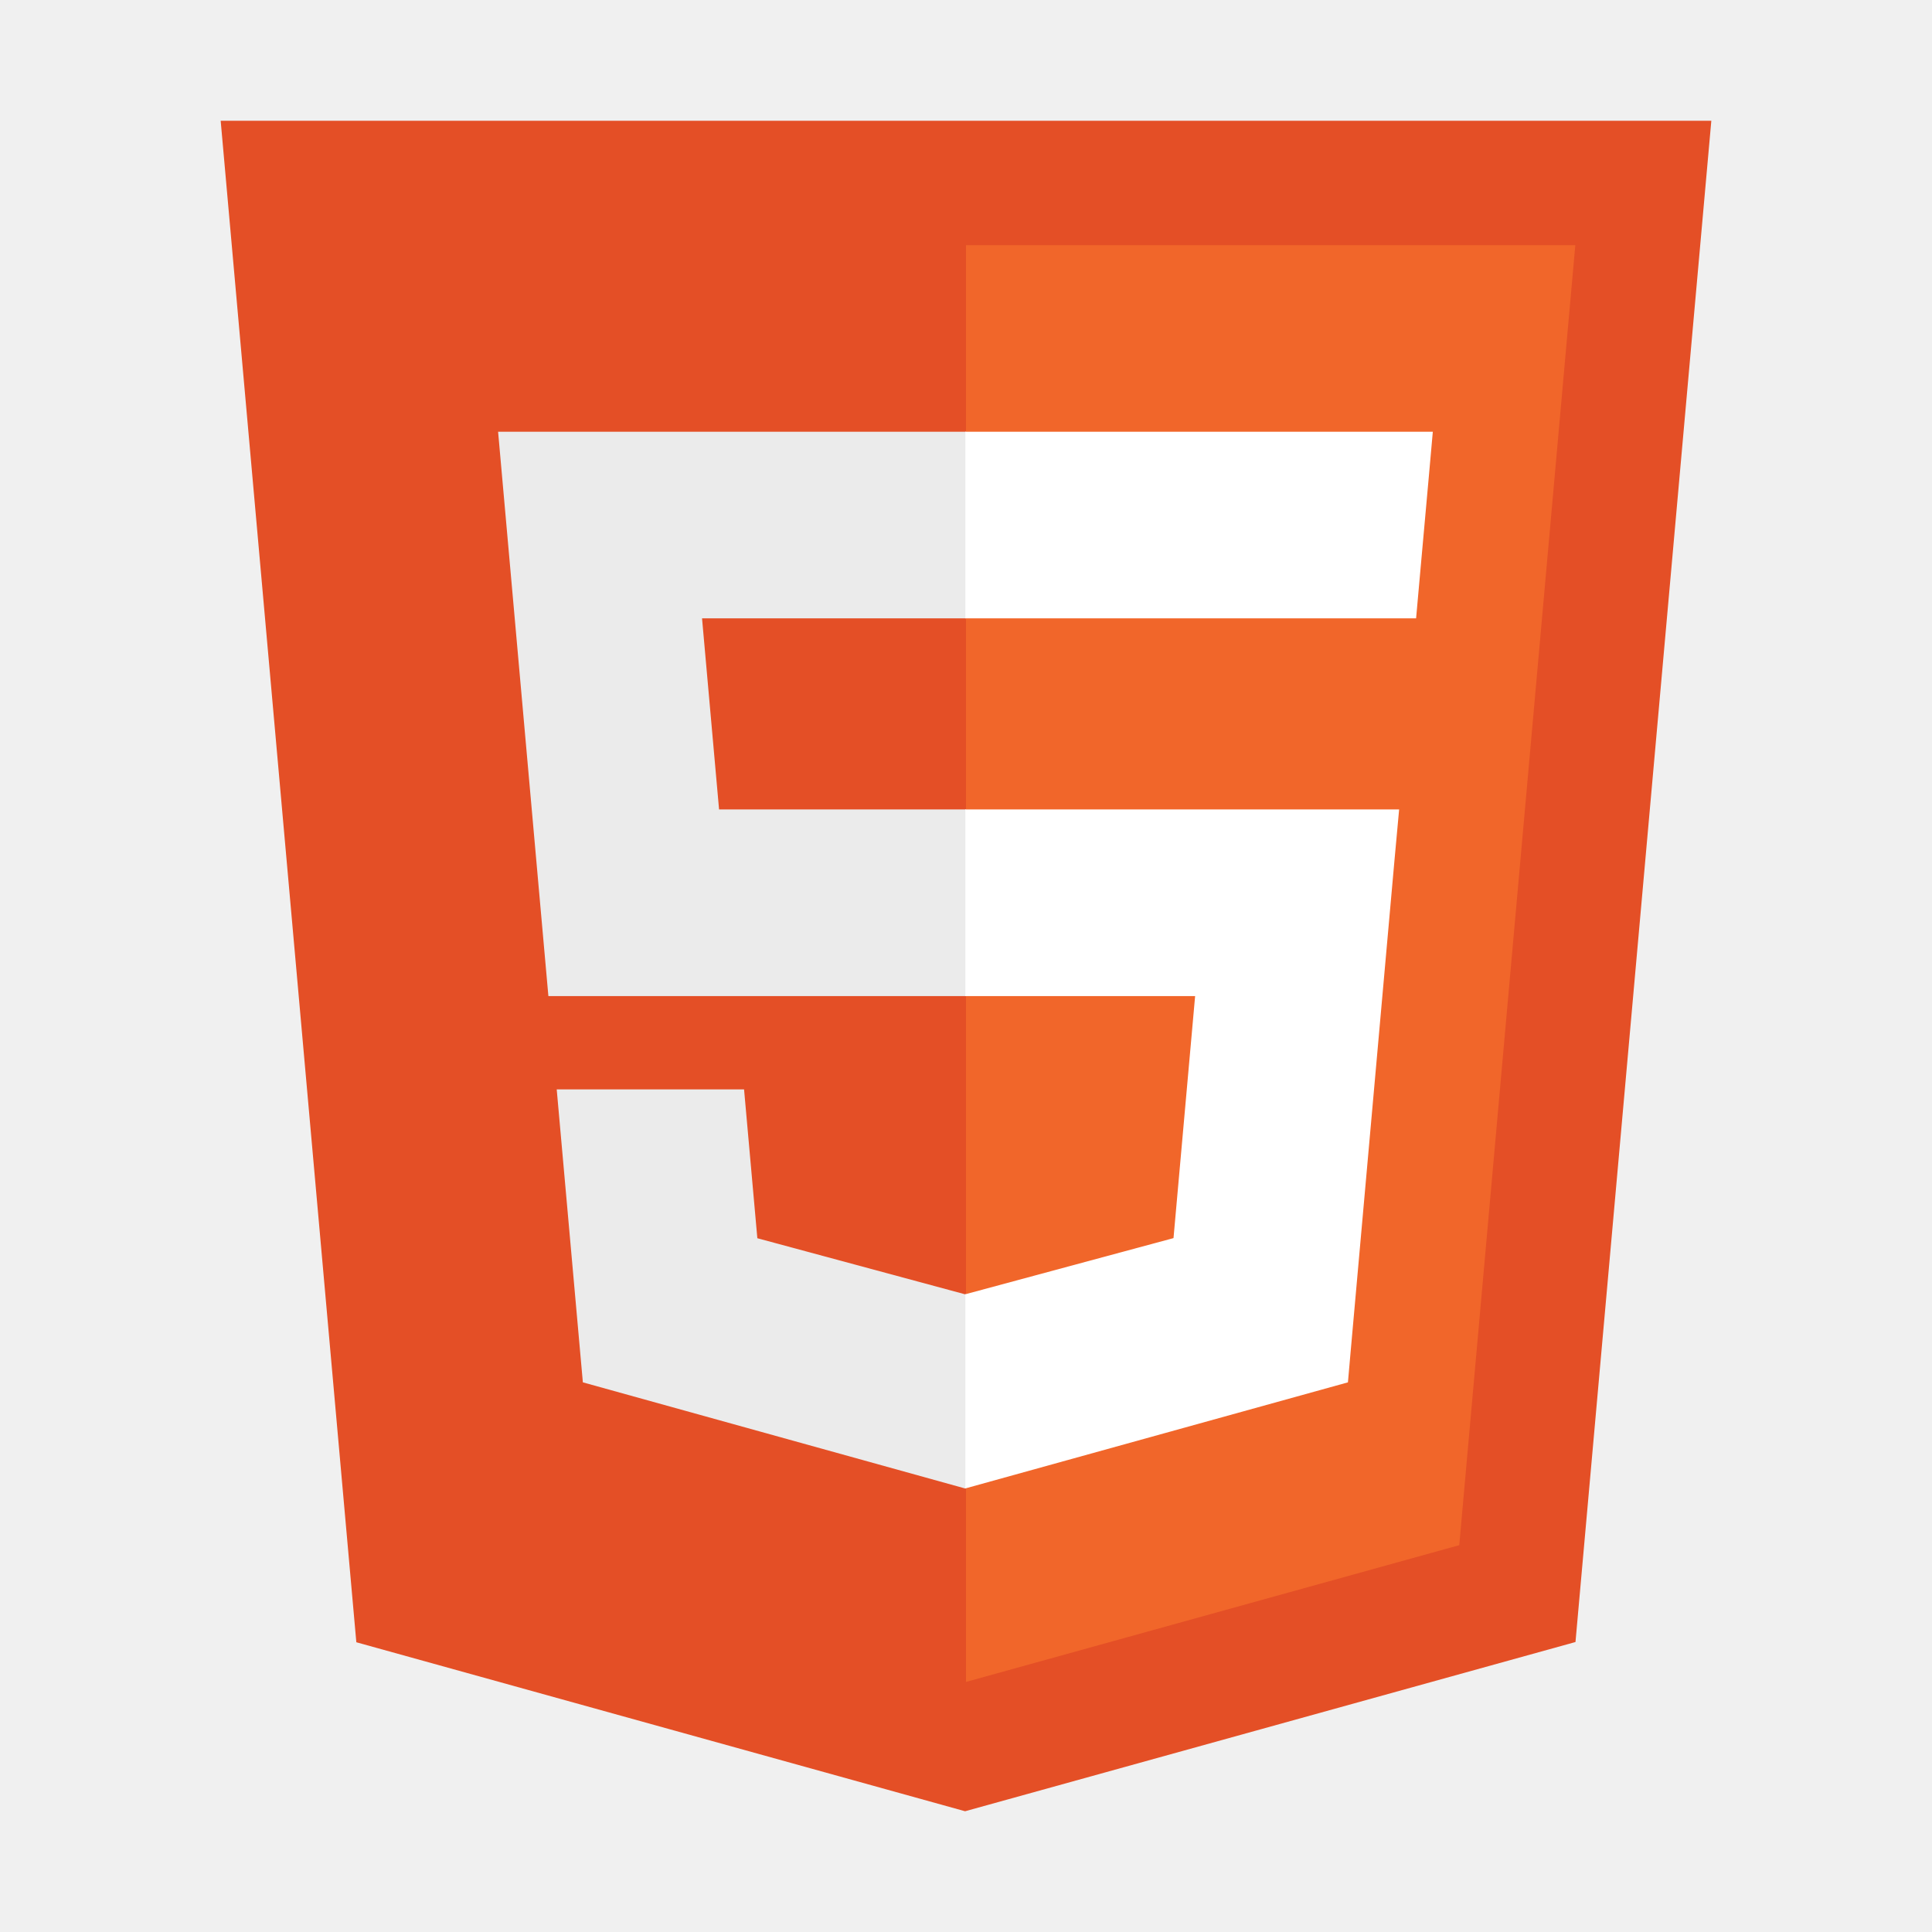
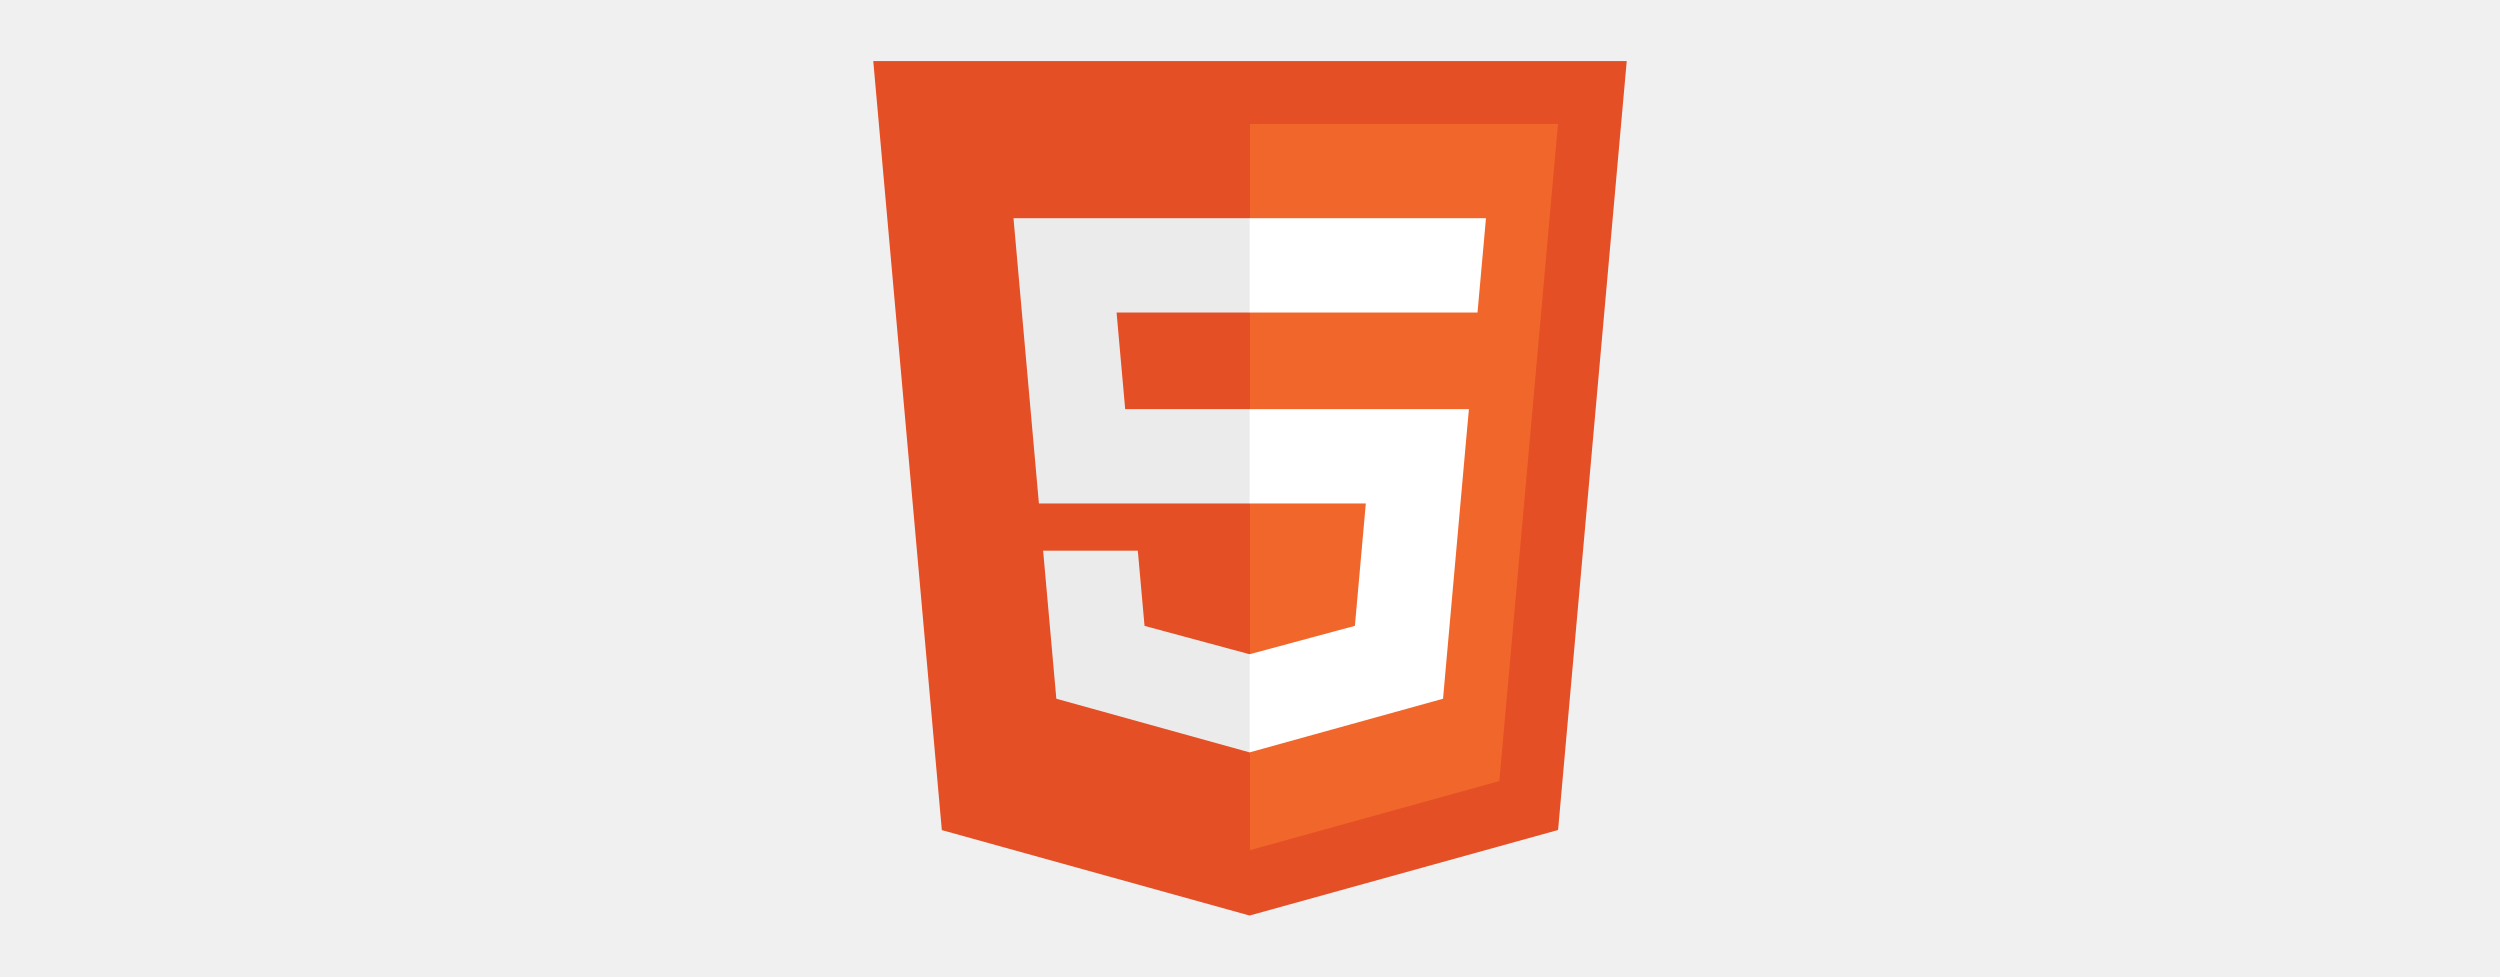
- <svg xmlns="http://www.w3.org/2000/svg" viewBox="0 0 32 32" width="256" height="256">
+ <svg xmlns="http://www.w3.org/2000/svg" viewBox="0 0 32 32" height="100" width="256">
  <path d="m5.902 27.201-2.247-25.201h24.69l-2.25 25.197-10.11 2.803z" fill="#e44f26" />
  <path d="m16 27.858 8.17-2.265 1.922-21.532h-10.092z" fill="#f1662a" />
  <path d="m16 13.407h-4.09l-.282-3.165h4.372v-3.091h-.011-7.739l.074.83.759 8.517h6.917z" fill="#ebebeb" />
  <path d="m16 21.434-.014.004-3.442-.929-.22-2.465h-1.673-1.43l.433 4.852 6.332 1.758.014-.004z" fill="#ebebeb" />
  <g fill="#fff">
    <path d="m15.989 13.407v3.091h3.806l-.358 4.009-3.448.93v3.216l6.337-1.757.046-.522.726-8.137.076-.83h-.833z" />
    <path d="m15.989 7.151v1.92 1.164.007h7.456.01l.062-.694.141-1.567.074-.83z" />
  </g>
</svg>
